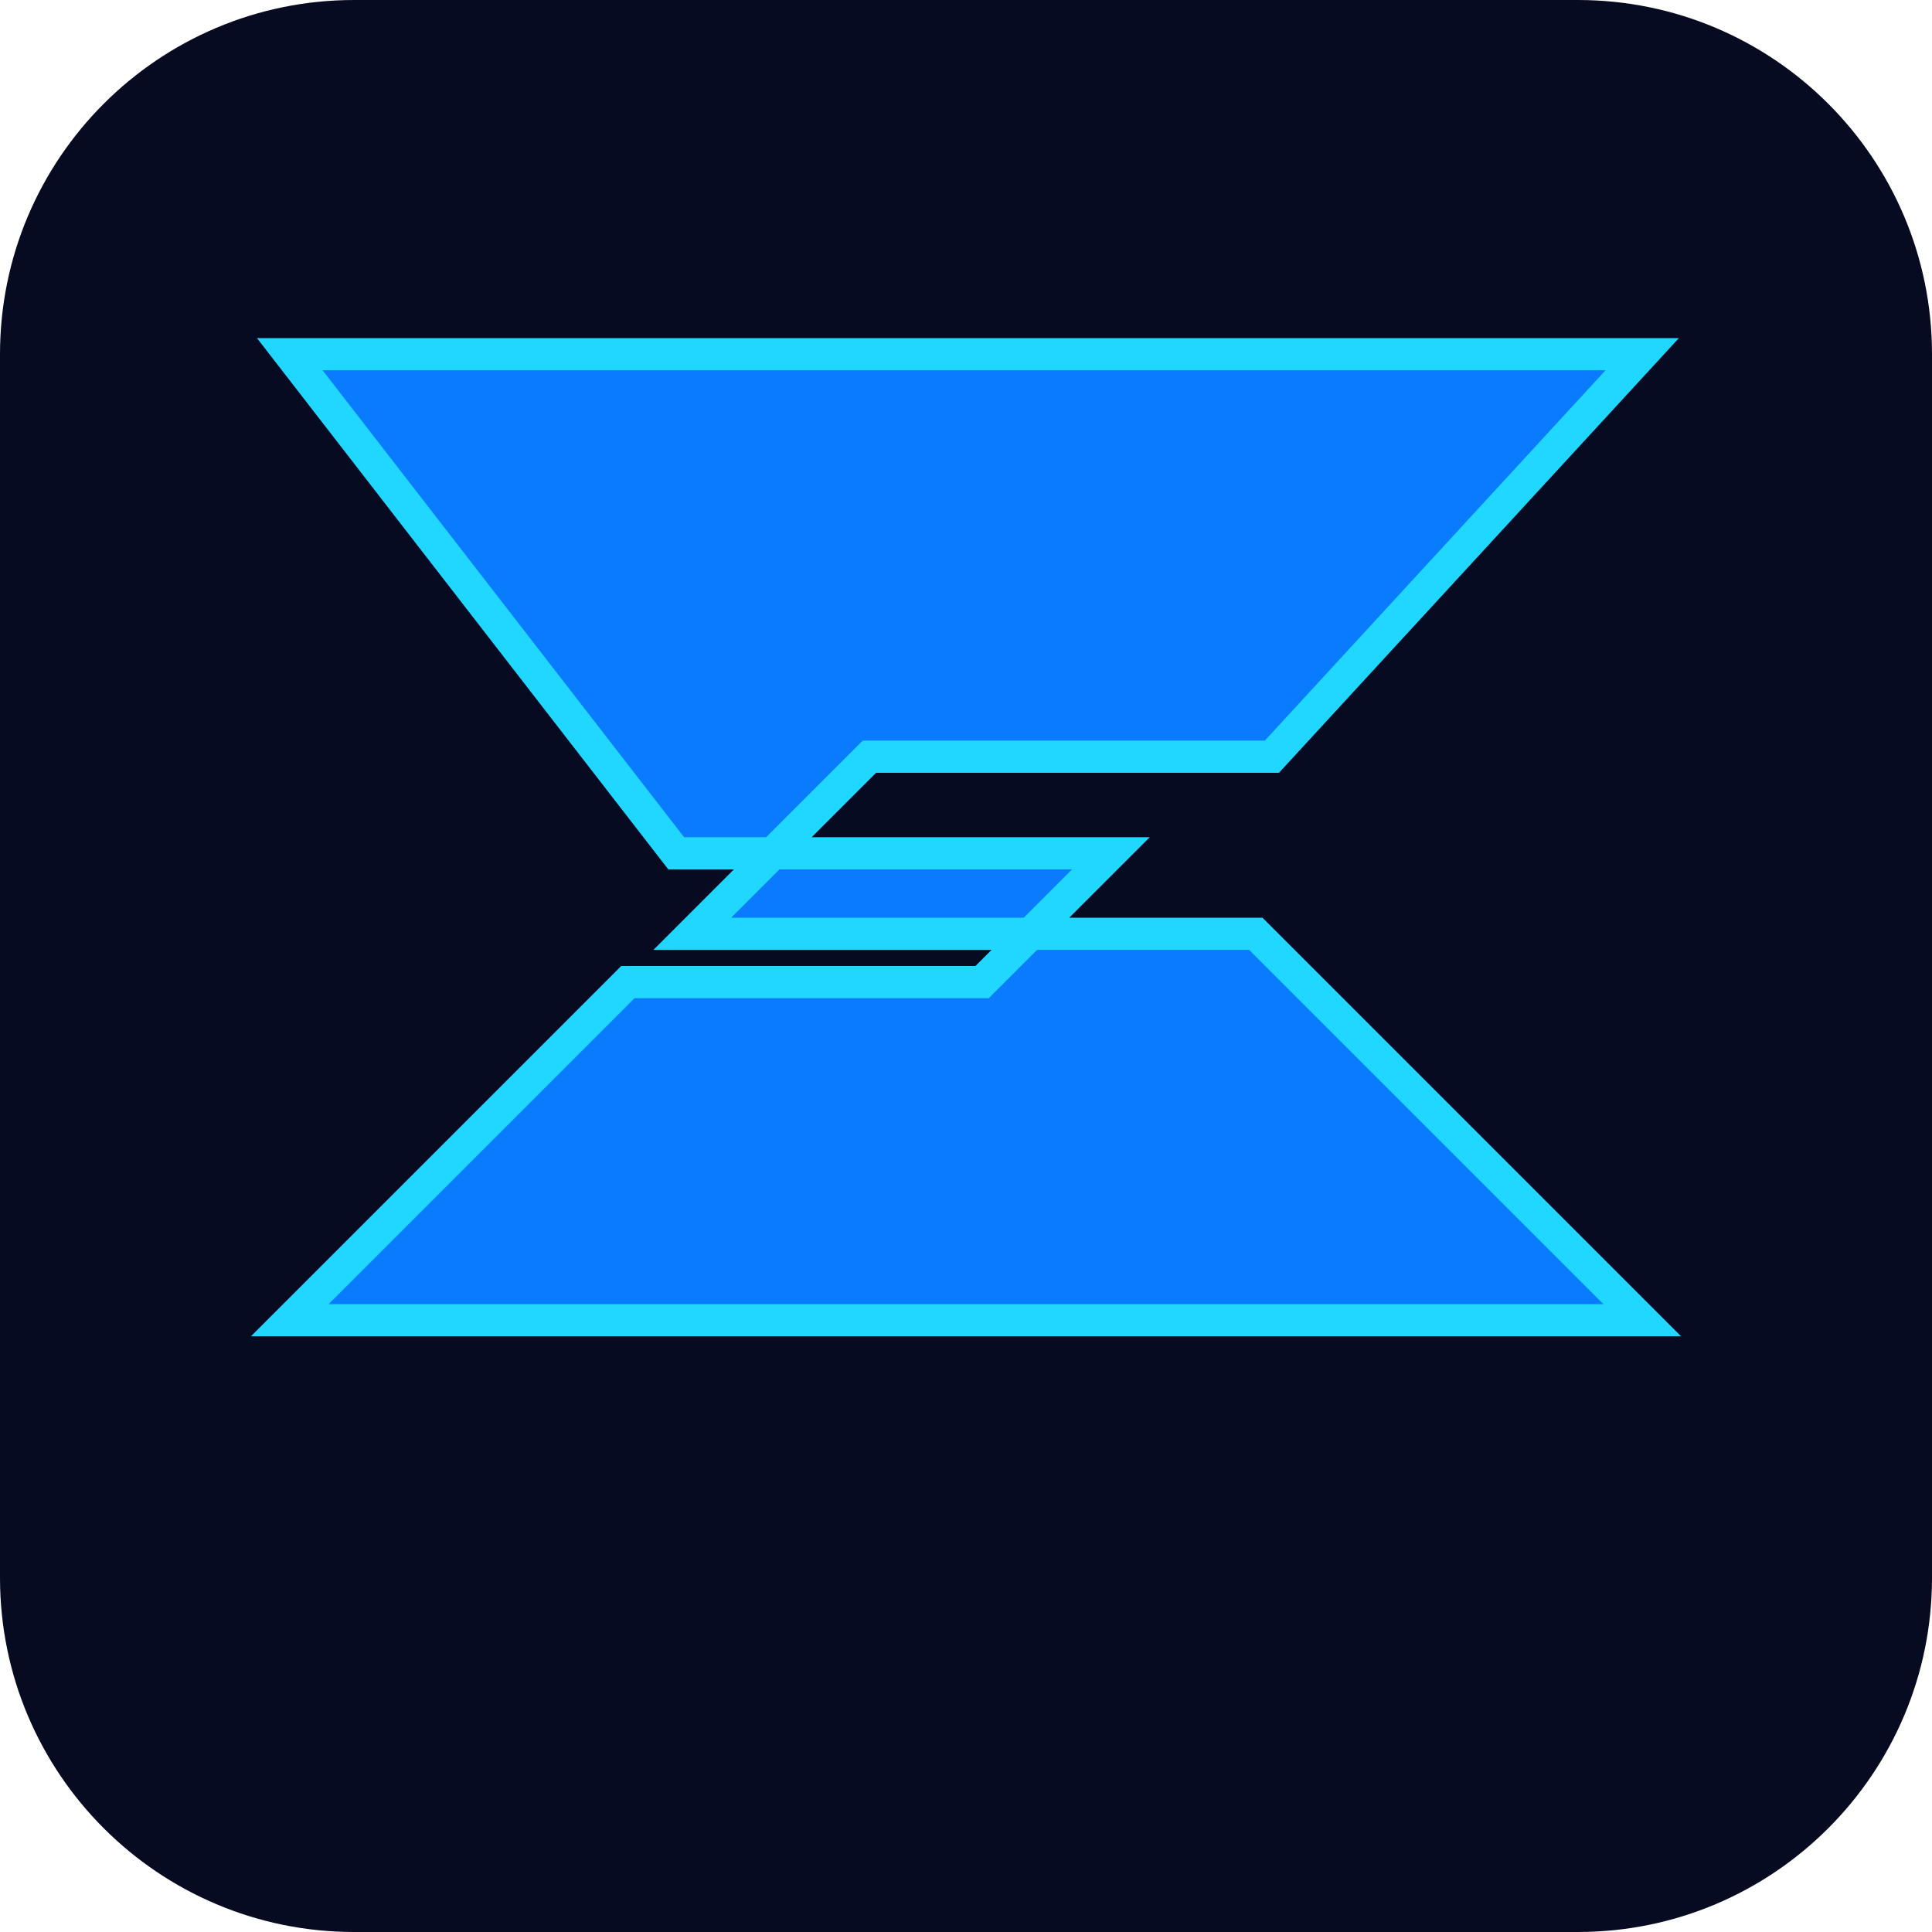
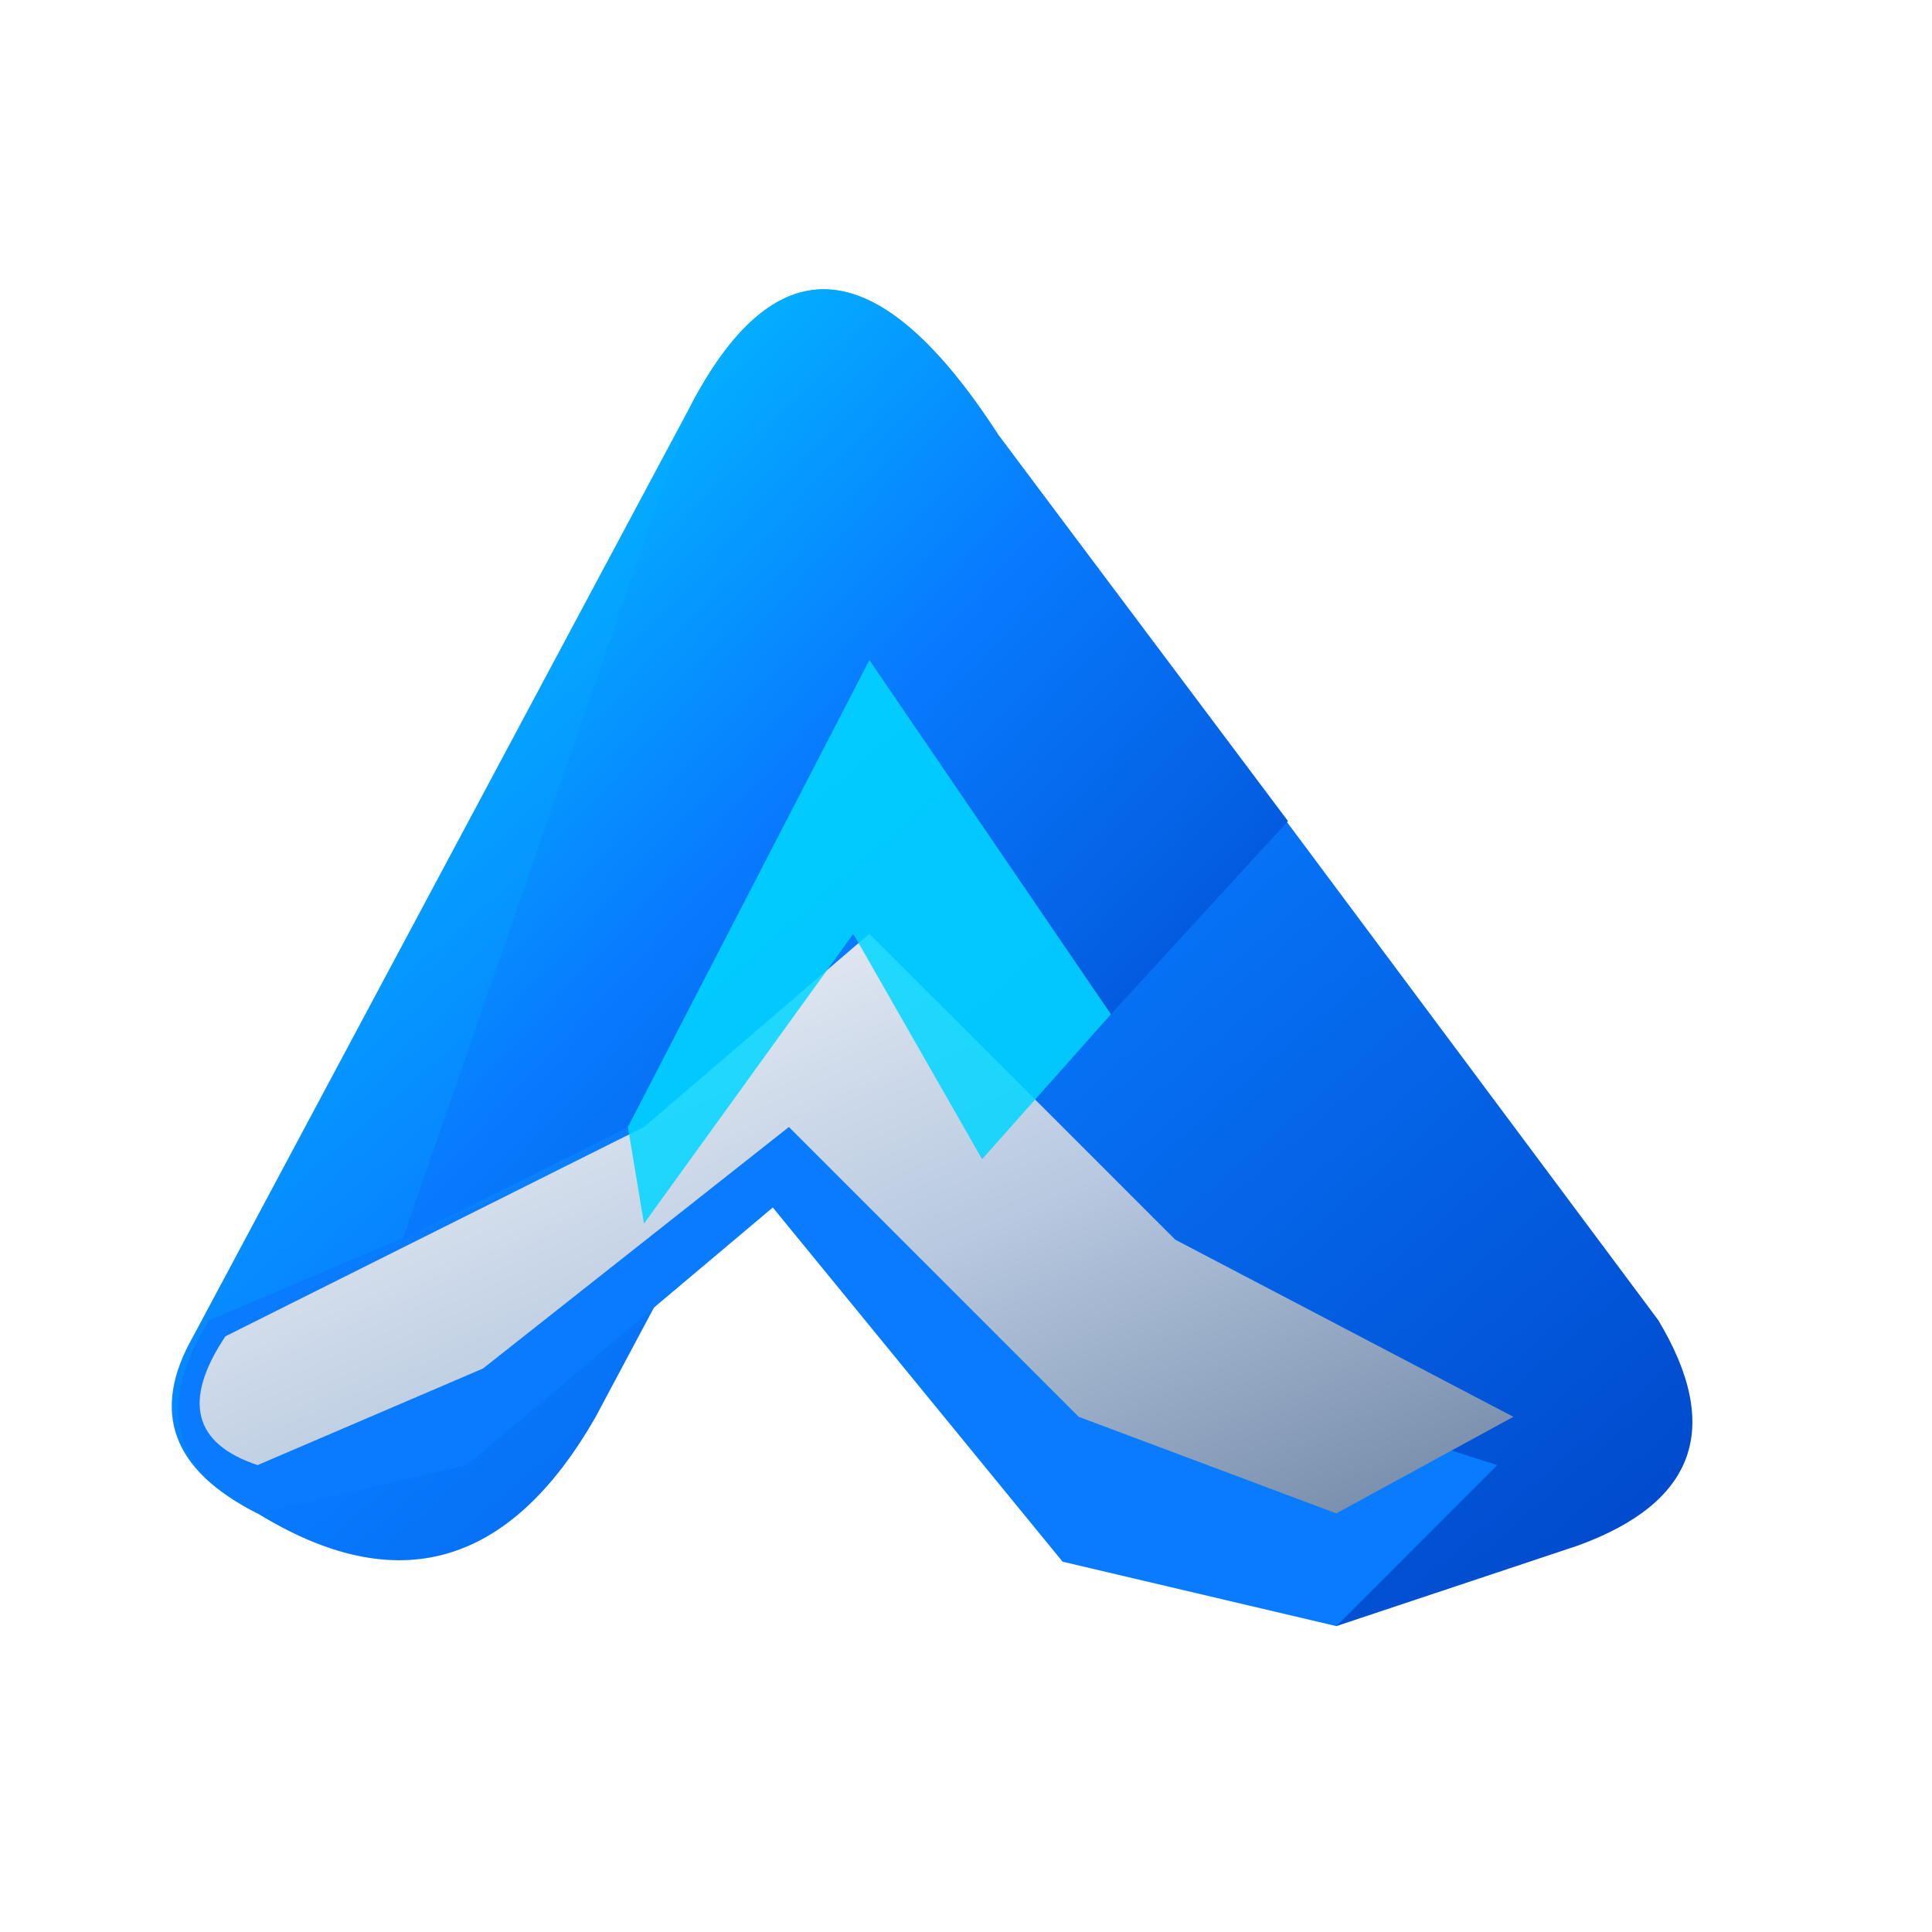
- <svg xmlns="http://www.w3.org/2000/svg" viewBox="0 0 120 120" role="img" aria-labelledby="title">
-   <rect width="120" height="120" rx="22" fill="#070B22" />
-   <path d="M18 22H102L79 47H54L43 58H78L102 82H18L39 61H61L69 53H42L18 22Z" fill="#087BFF" />
-   <path d="M18 22H102L79 47H54L43 58H78L102 82H18L39 61H61L69 53H42L18 22Z" fill="none" stroke="#20D7FF" stroke-width="2" stroke-linejoin="miter" />
+ <svg xmlns="http://www.w3.org/2000/svg" viewBox="0 0 120 120" role="img" aria-labelledby="title desc">
+   <defs>
+     <linearGradient id="blue" x1="0" y1="0" x2="1" y2="1">
+       <stop stop-color="#00D6FF" />
+       <stop offset=".48" stop-color="#087BFF" />
+       <stop offset="1" stop-color="#0045C7" />
+     </linearGradient>
+     <linearGradient id="silver" x1="0" y1="0" x2="1" y2="1">
+       <stop stop-color="#FFFFFF" />
+       <stop offset=".55" stop-color="#B8C9E0" />
+       <stop offset="1" stop-color="#7087A6" />
+     </linearGradient>
+   </defs>
+   <path d="M12 83 43 25Q51 10 62 27L103 82Q109 92 98 96L83 101 53 58 37 88Q29 102 16 94Q8 90 12 83Z" fill="url(#blue)" />
+   <path d="M13 82 39 71 53 58 71 84 93 91 83 101 66 97 48 75 29 91 16 94Q8 90 13 82Z" fill="#087BFF" />
+   <path d="M14 83 40 70 54 58 73 77 94 88 83 94 67 88 49 70 30 85 16 91Q10 89 14 83Z" fill="url(#silver)" />
+   <path d="M43 25Q51 10 62 27L80 51 69 63 54 41 39 70 25 77Z" fill="url(#blue)" />
+   <path d="M39 70 54 41 69 63 61 72 53 58 40 76Z" fill="#00D6FF" opacity=".85" />
</svg>
